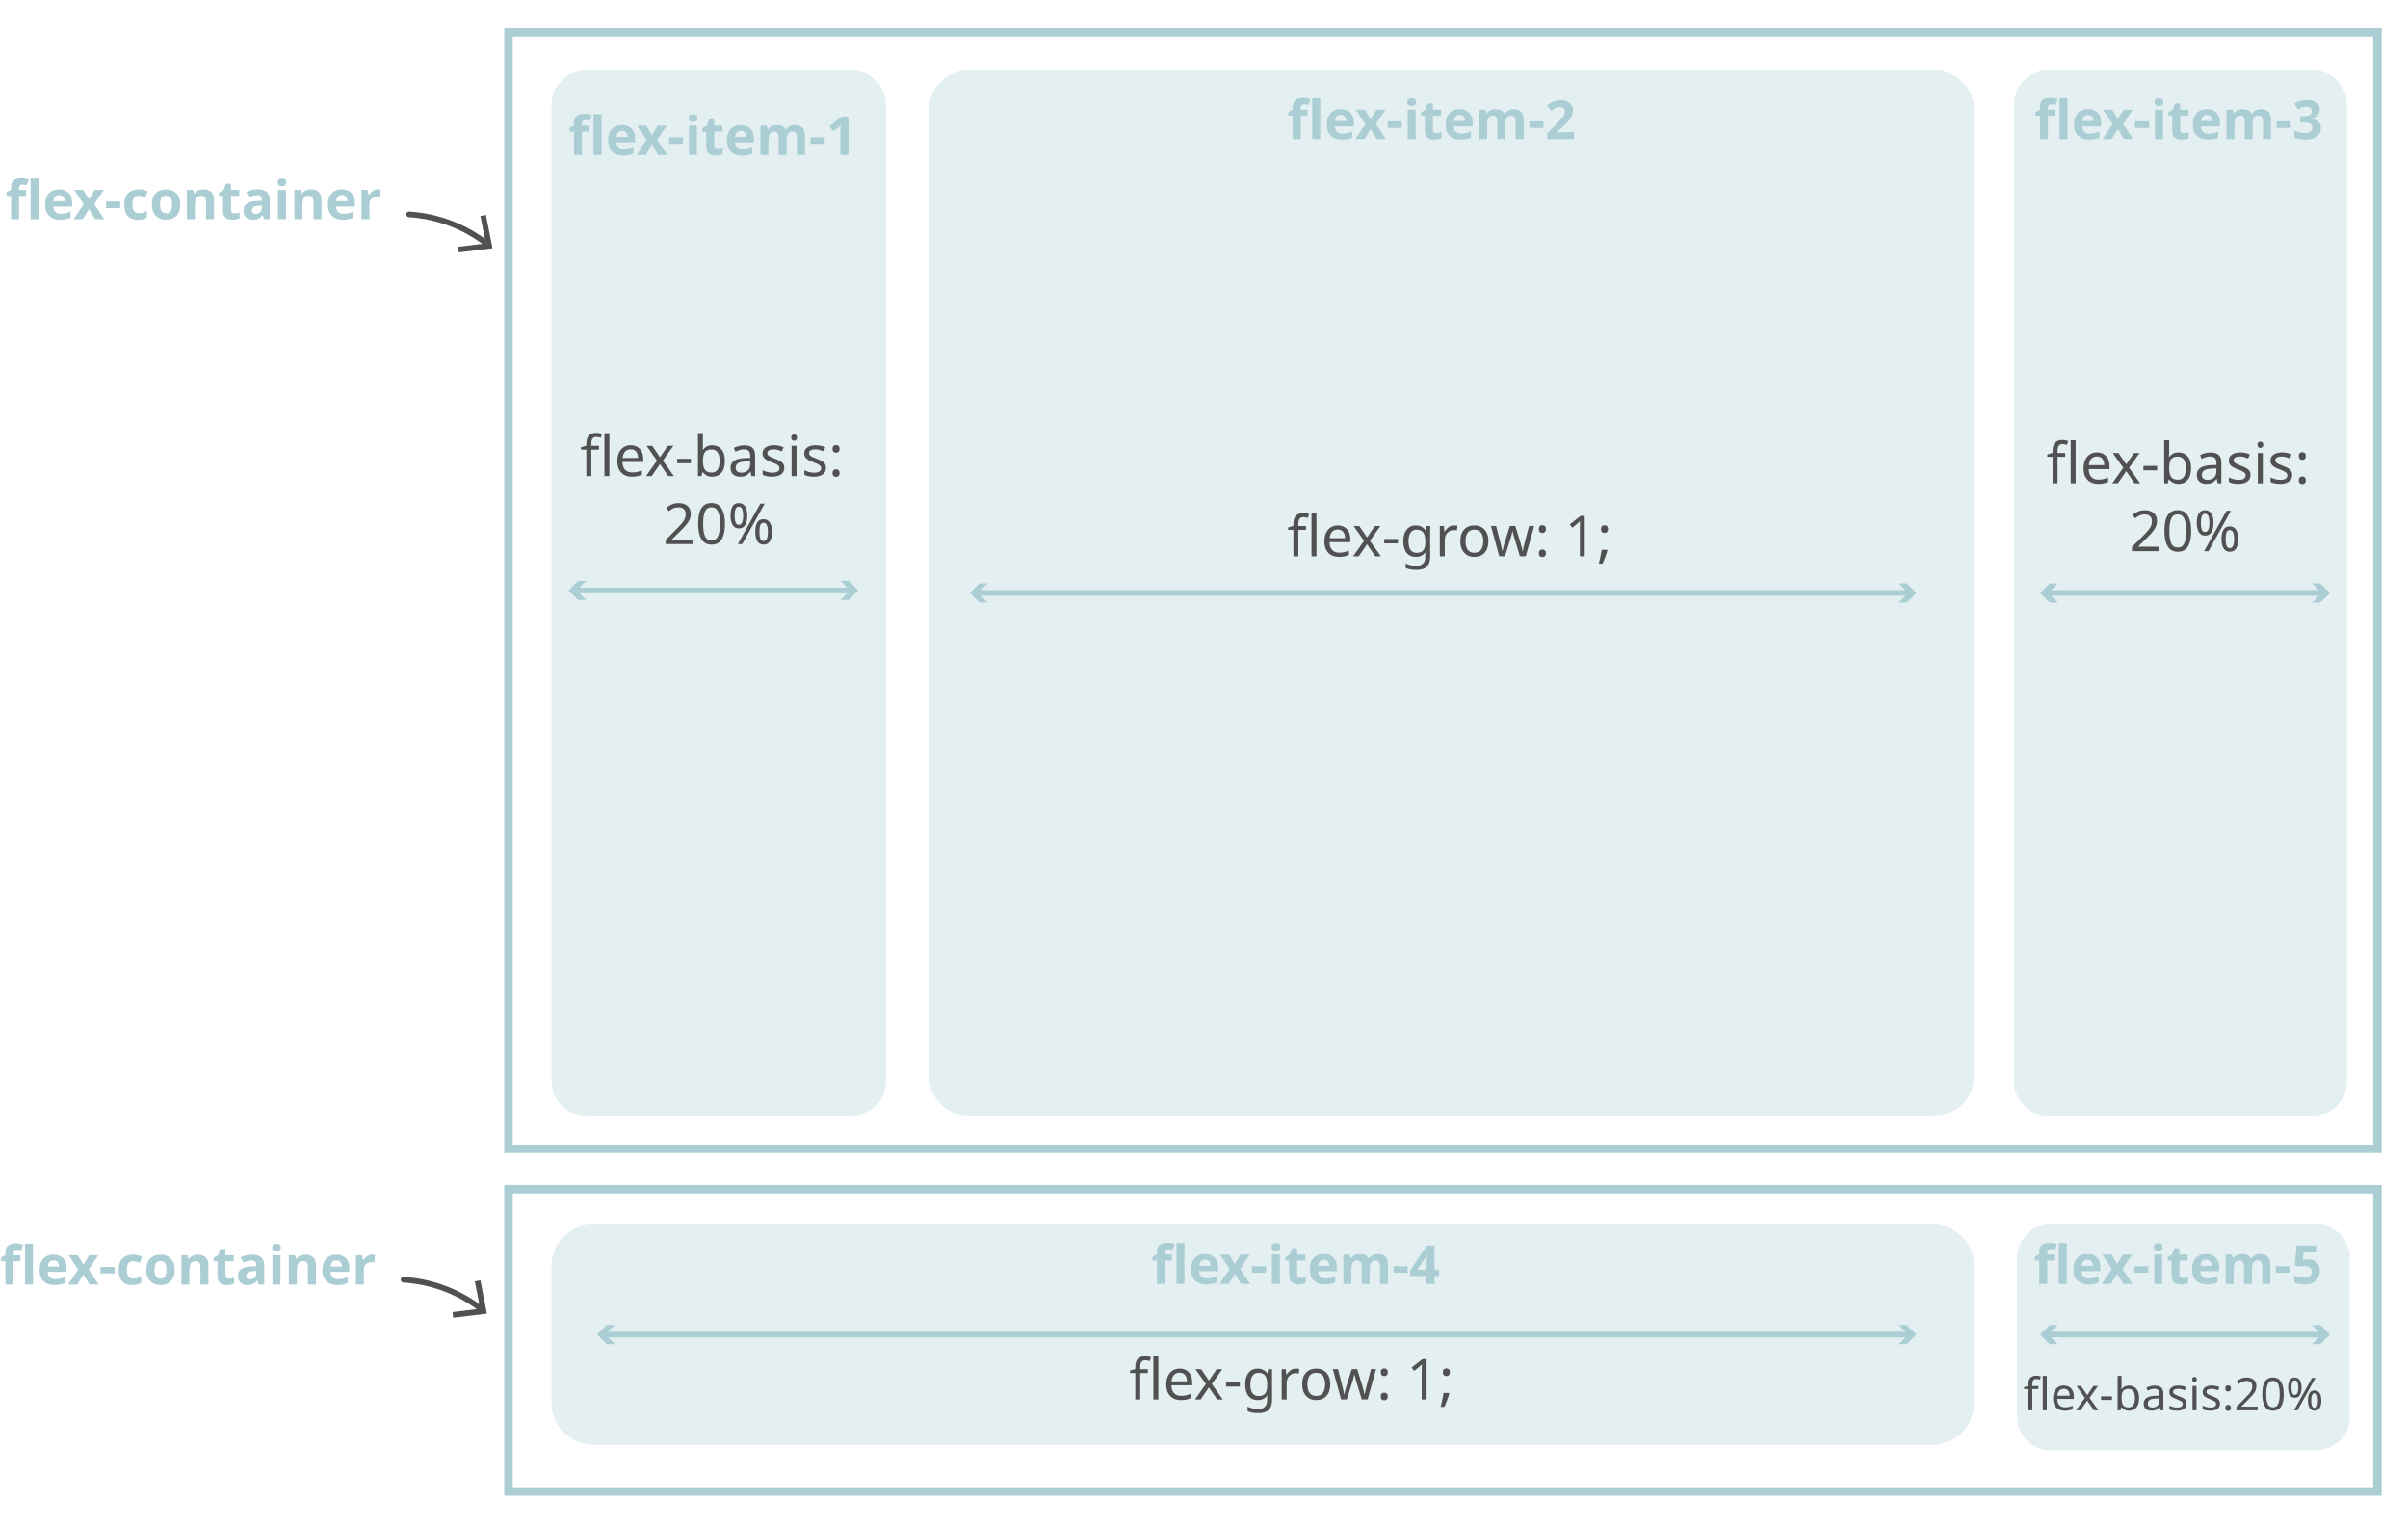
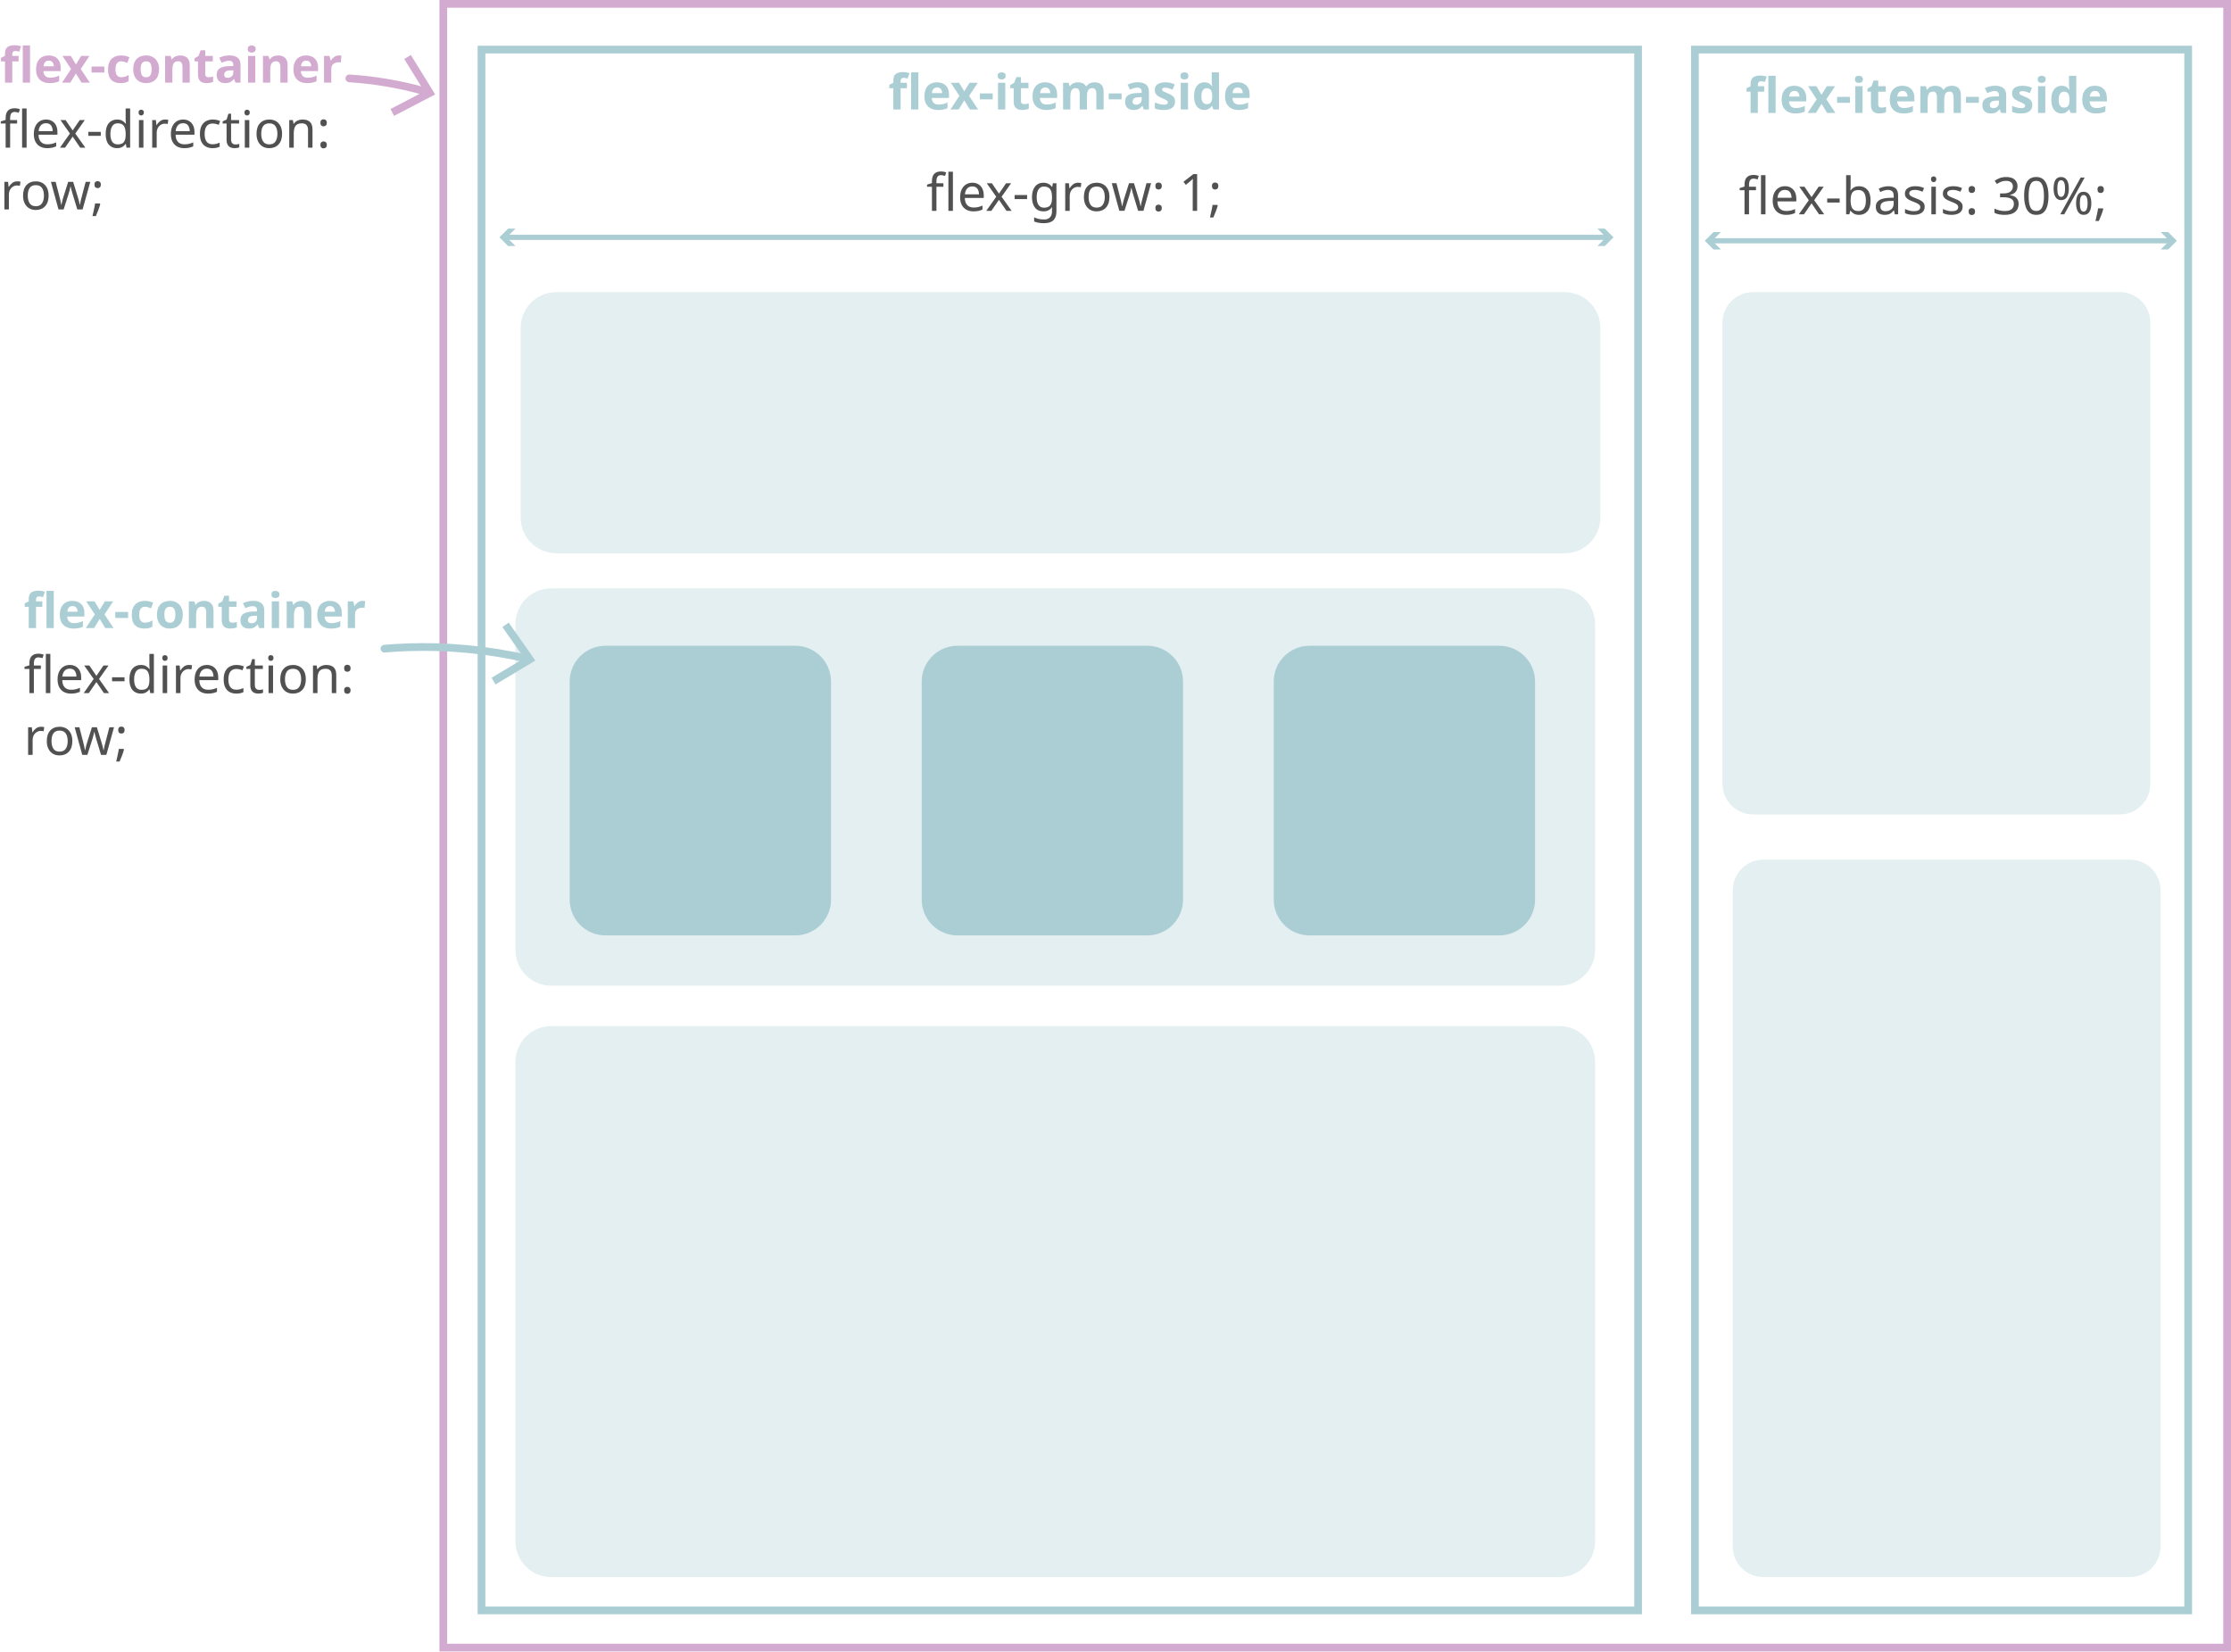
- <svg xmlns="http://www.w3.org/2000/svg" id="Layer_1" data-name="Layer 1" viewBox="0 0 851.29 539.51">
+ <svg xmlns="http://www.w3.org/2000/svg" viewBox="0 0 866.34 641.23">
  <defs>
-     <style>.cls-1,.cls-4,.cls-6{fill:#abced4;}.cls-1{opacity:0.33;}.cls-2,.cls-3,.cls-8{fill:none;stroke-miterlimit:10;}.cls-2,.cls-3{stroke:#abced4;}.cls-2{stroke-width:3px;}.cls-3,.cls-8{stroke-width:2px;}.cls-5{font-size:20px;}.cls-5,.cls-7,.cls-9{fill:#505150;}.cls-5,.cls-7{font-family:Co-Text-Light, Co Text ;font-weight:300;}.cls-6{font-size:19px;font-family:Co-ext-Bold, Co Text ;font-weight:700;}.cls-7{font-size:16px;}.cls-8{stroke:#505150;stroke-linecap:round;}</style>
+     <style>.cls-1,.cls-4,.cls-5{fill:#abced4;}.cls-1{opacity:0.33;}.cls-11,.cls-2,.cls-3,.cls-7,.cls-9{fill:none;stroke-miterlimit:10;}.cls-11,.cls-2,.cls-3{stroke:#abced4;}.cls-11,.cls-2,.cls-7,.cls-9{stroke-width:3px;}.cls-3{stroke-width:2px;}.cls-5,.cls-8{font-size:19px;font-family:Co-ext-Bold, Co Text ;font-weight:700;}.cls-6{font-size:20px;fill:#505150;font-family:Co-Text-Light, Co Text ;font-weight:300;}.cls-7,.cls-9{stroke:#d3abd0;}.cls-10,.cls-8{fill:#d3abd0;}.cls-11,.cls-9{stroke-linecap:round;}</style>
  </defs>
-   <rect class="cls-1" x="194.98" y="432.72" width="502.89" height="77.95" rx="14.84" />
-   <rect class="cls-1" x="712.05" y="24.87" width="117.62" height="369.43" rx="11.85" />
-   <rect class="cls-1" x="713.09" y="432.72" width="117.62" height="79.89" rx="11.85" />
-   <rect class="cls-1" x="328.44" y="24.87" width="369.43" height="369.43" rx="13.88" />
-   <rect class="cls-2" x="179.77" y="11.36" width="660.73" height="394.66" />
-   <rect class="cls-2" x="179.77" y="420.32" width="660.73" height="106.82" />
-   <rect class="cls-1" x="194.98" y="24.87" width="118.24" height="369.43" rx="12.11" />
-   <line class="cls-3" x1="203.27" y1="208.69" x2="301.13" y2="208.69" />
-   <polygon class="cls-4" points="207.25 212.08 203.86 208.69 207.25 205.3 204.37 205.3 200.98 208.69 204.37 212.08 207.25 212.08" />
-   <polygon class="cls-4" points="297.14 212.08 300.54 208.69 297.14 205.3 300.02 205.3 303.41 208.69 300.02 212.08 297.14 212.08" />
-   <line class="cls-3" x1="723.52" y1="209.59" x2="821.38" y2="209.59" />
-   <polygon class="cls-4" points="727.51 212.98 724.12 209.59 727.51 206.2 724.63 206.2 721.24 209.59 724.63 212.98 727.51 212.98" />
-   <polygon class="cls-4" points="817.4 212.98 820.79 209.59 817.4 206.2 820.28 206.2 823.67 209.59 820.28 212.98 817.4 212.98" />
-   <line class="cls-3" x1="723.52" y1="471.7" x2="821.38" y2="471.7" />
-   <polygon class="cls-4" points="727.51 475.09 724.12 471.7 727.51 468.31 724.63 468.31 721.24 471.7 724.63 475.09 727.51 475.09" />
-   <polygon class="cls-4" points="817.4 475.09 820.79 471.7 817.4 468.31 820.28 468.31 823.67 471.7 820.28 475.09 817.4 475.09" />
-   <line class="cls-3" x1="345.17" y1="209.59" x2="675.23" y2="209.59" />
-   <polygon class="cls-4" points="349.16 212.98 345.76 209.59 349.16 206.2 346.28 206.2 342.89 209.59 346.28 212.98 349.16 212.98" />
-   <polygon class="cls-4" points="671.25 212.98 674.64 209.59 671.25 206.2 674.13 206.2 677.51 209.59 674.13 212.98 671.25 212.98" />
-   <line class="cls-3" x1="213.4" y1="471.7" x2="675.23" y2="471.7" />
-   <polygon class="cls-4" points="217.39 475.09 213.99 471.7 217.39 468.31 214.51 468.31 211.12 471.7 214.51 475.09 217.39 475.09" />
-   <polygon class="cls-4" points="671.25 475.09 674.64 471.7 671.25 468.31 674.13 468.31 677.51 471.7 674.13 475.09 671.25 475.09" />
-   <text class="cls-5" transform="translate(455.07 196.64)">flex-grow: 1;</text>
-   <text class="cls-6" transform="translate(200.98 54.76)">flex-item-1</text>
-   <text class="cls-6" transform="translate(455.07 49.13)">flex-item-2</text>
-   <text class="cls-6" transform="translate(719.24 49.13)">flex-item-3</text>
-   <text class="cls-6" transform="translate(407.08 453.79)">flex-item-4</text>
-   <text class="cls-6" transform="translate(718.99 453.79)">flex-item-5</text>
-   <text class="cls-5" transform="translate(723.46 170.82)">flex-basis:<tspan x="24.09" y="24" xml:space="preserve"> 20%</tspan>
-   </text>
-   <text class="cls-5" transform="translate(205.11 168.29)">flex-basis:<tspan x="24.09" y="24" xml:space="preserve"> 20%</tspan>
-   </text>
-   <text class="cls-7" transform="translate(715.32 498.46)">flex-basis:20%</text>
-   <text class="cls-5" transform="translate(399.17 494.66)">flex-grow: 1;</text>
-   <text class="cls-6" transform="translate(1.97 77.48)">flex-container</text>
-   <path class="cls-8" d="M172.43,86.39a49.81,49.81,0,0,0-27.79-10.61" />
-   <polygon class="cls-9" points="171.8 75.96 169.84 76.35 171.74 86.02 161.95 87.22 162.2 89.2 174.12 87.75 171.8 75.96" />
-   <text class="cls-6" transform="translate(0 454.02)">flex-container</text>
-   <path class="cls-8" d="M170.46,462.93a49.85,49.85,0,0,0-27.79-10.61" />
-   <polygon class="cls-9" points="169.83 452.5 167.87 452.89 169.77 462.56 159.98 463.76 160.22 465.74 172.15 464.29 169.83 452.5" />
+   <g id="Layer_2" data-name="Layer 2">
+     <g id="Layer_1-2" data-name="Layer 1">
+       <rect class="cls-1" x="668.89" y="113.43" width="166.11" height="202.79" rx="11.85" />
+       <rect class="cls-1" x="202.18" y="113.43" width="419.26" height="101.4" rx="13.88" />
+       <rect class="cls-1" x="200.15" y="228.45" width="419.26" height="154.27" rx="13.88" />
+       <rect class="cls-1" x="200.15" y="398.42" width="419.26" height="213.93" rx="13.88" />
+       <rect class="cls-2" x="658.17" y="19.25" width="191.54" height="606.04" />
+       <line class="cls-3" x1="664.29" y1="93.49" x2="843.03" y2="93.49" />
+       <polygon class="cls-4" points="668.27 96.88 664.88 93.49 668.27 90.1 665.4 90.1 662 93.49 665.4 96.88 668.27 96.88" />
+       <polygon class="cls-4" points="839.04 96.88 842.43 93.49 839.04 90.1 841.92 90.1 845.31 93.49 841.92 96.88 839.04 96.88" />
+       <text class="cls-5" transform="translate(677.85 43.86)">flex-item-aside</text>
+       <text class="cls-6" transform="translate(675.24 83.22)">flex-basis: 30%;</text>
+       <line class="cls-3" x1="196.21" y1="92.15" x2="624.28" y2="92.15" />
+       <polygon class="cls-4" points="200.19 95.54 196.8 92.15 200.19 88.76 197.32 88.76 193.93 92.15 197.32 95.54 200.19 95.54" />
+       <polygon class="cls-4" points="620.29 95.54 623.69 92.15 620.29 88.76 623.17 88.76 626.56 92.15 623.17 95.54 620.29 95.54" />
+       <text class="cls-5" transform="translate(344.96 42.52)">flex-item-aside</text>
+       <text class="cls-6" transform="translate(359.7 81.87)">flex-grow: 1;</text>
+       <rect class="cls-1" x="672.87" y="333.8" width="166.11" height="278.54" rx="11.85" />
+       <rect class="cls-7" x="172.14" y="1.5" width="692.7" height="638.23" />
+       <text class="cls-6" transform="translate(0 57.33)">flex-direction:<tspan x="0" y="24">row;</tspan>
+       </text>
+       <text class="cls-8" transform="translate(0 32.09)">flex-container</text>
+       <path class="cls-9" d="M165.89,35.72A134.47,134.47,0,0,0,149.44,32a136,136,0,0,0-13.78-1.56" />
+       <polygon class="cls-10" points="159.54 21.34 156.98 22.91 164.75 35.5 151.63 42.33 153.02 44.99 169 36.67 159.54 21.34" />
+       <text class="cls-6" transform="translate(9.22 269.11)">flex-direction:<tspan x="0" y="24">row;</tspan>
+       </text>
+       <text class="cls-5" transform="translate(9.22 243.87)">flex-container</text>
+       <path class="cls-11" d="M204.73,255.75a180.26,180.26,0,0,0-46.81-4.42c-2.94.11-5.82.3-8.63.54" />
+       <polygon class="cls-4" points="197.54 241.75 195.08 243.47 203.58 255.57 190.89 263.17 192.43 265.75 207.89 256.49 197.54 241.75" />
+       <rect class="cls-2" x="186.98" y="19.25" width="449.12" height="606.04" />
+       <rect class="cls-4" x="221.22" y="250.74" width="101.48" height="112.46" rx="13.88" />
+       <rect class="cls-4" x="494.62" y="250.74" width="101.48" height="112.46" rx="13.88" />
+       <rect class="cls-4" x="357.92" y="250.74" width="101.48" height="112.46" rx="13.88" />
+     </g>
+   </g>
</svg>
